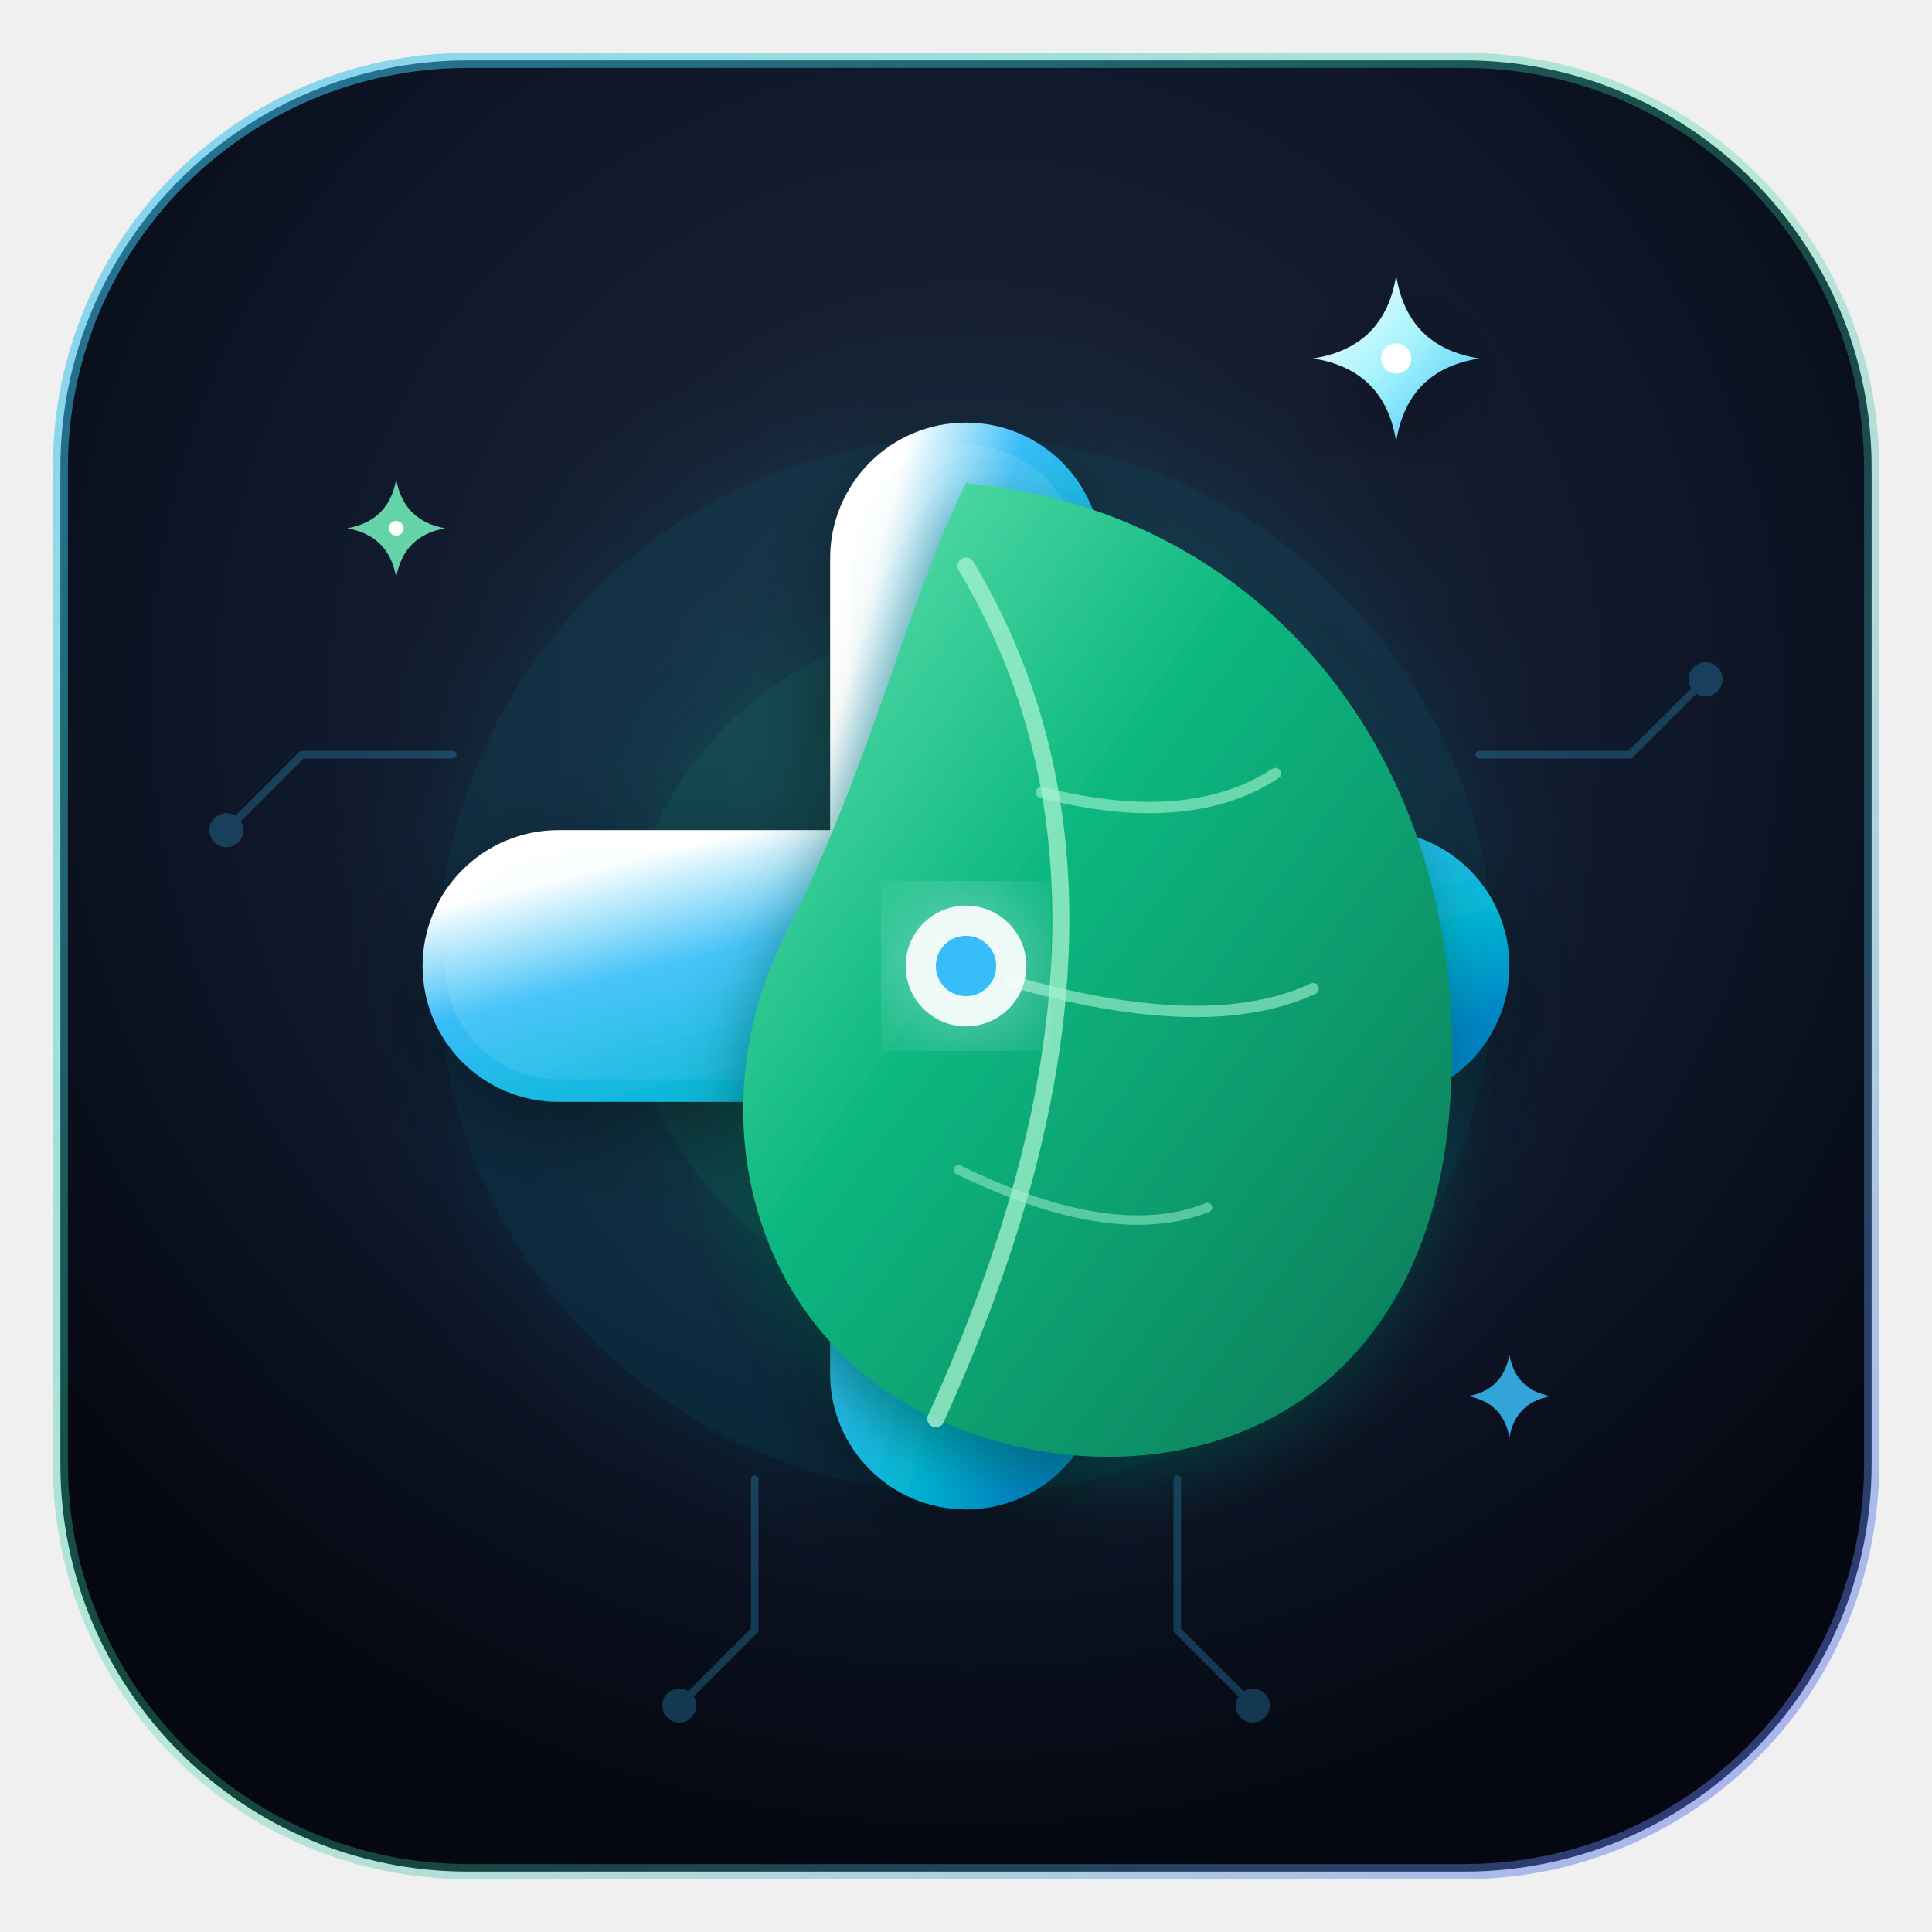
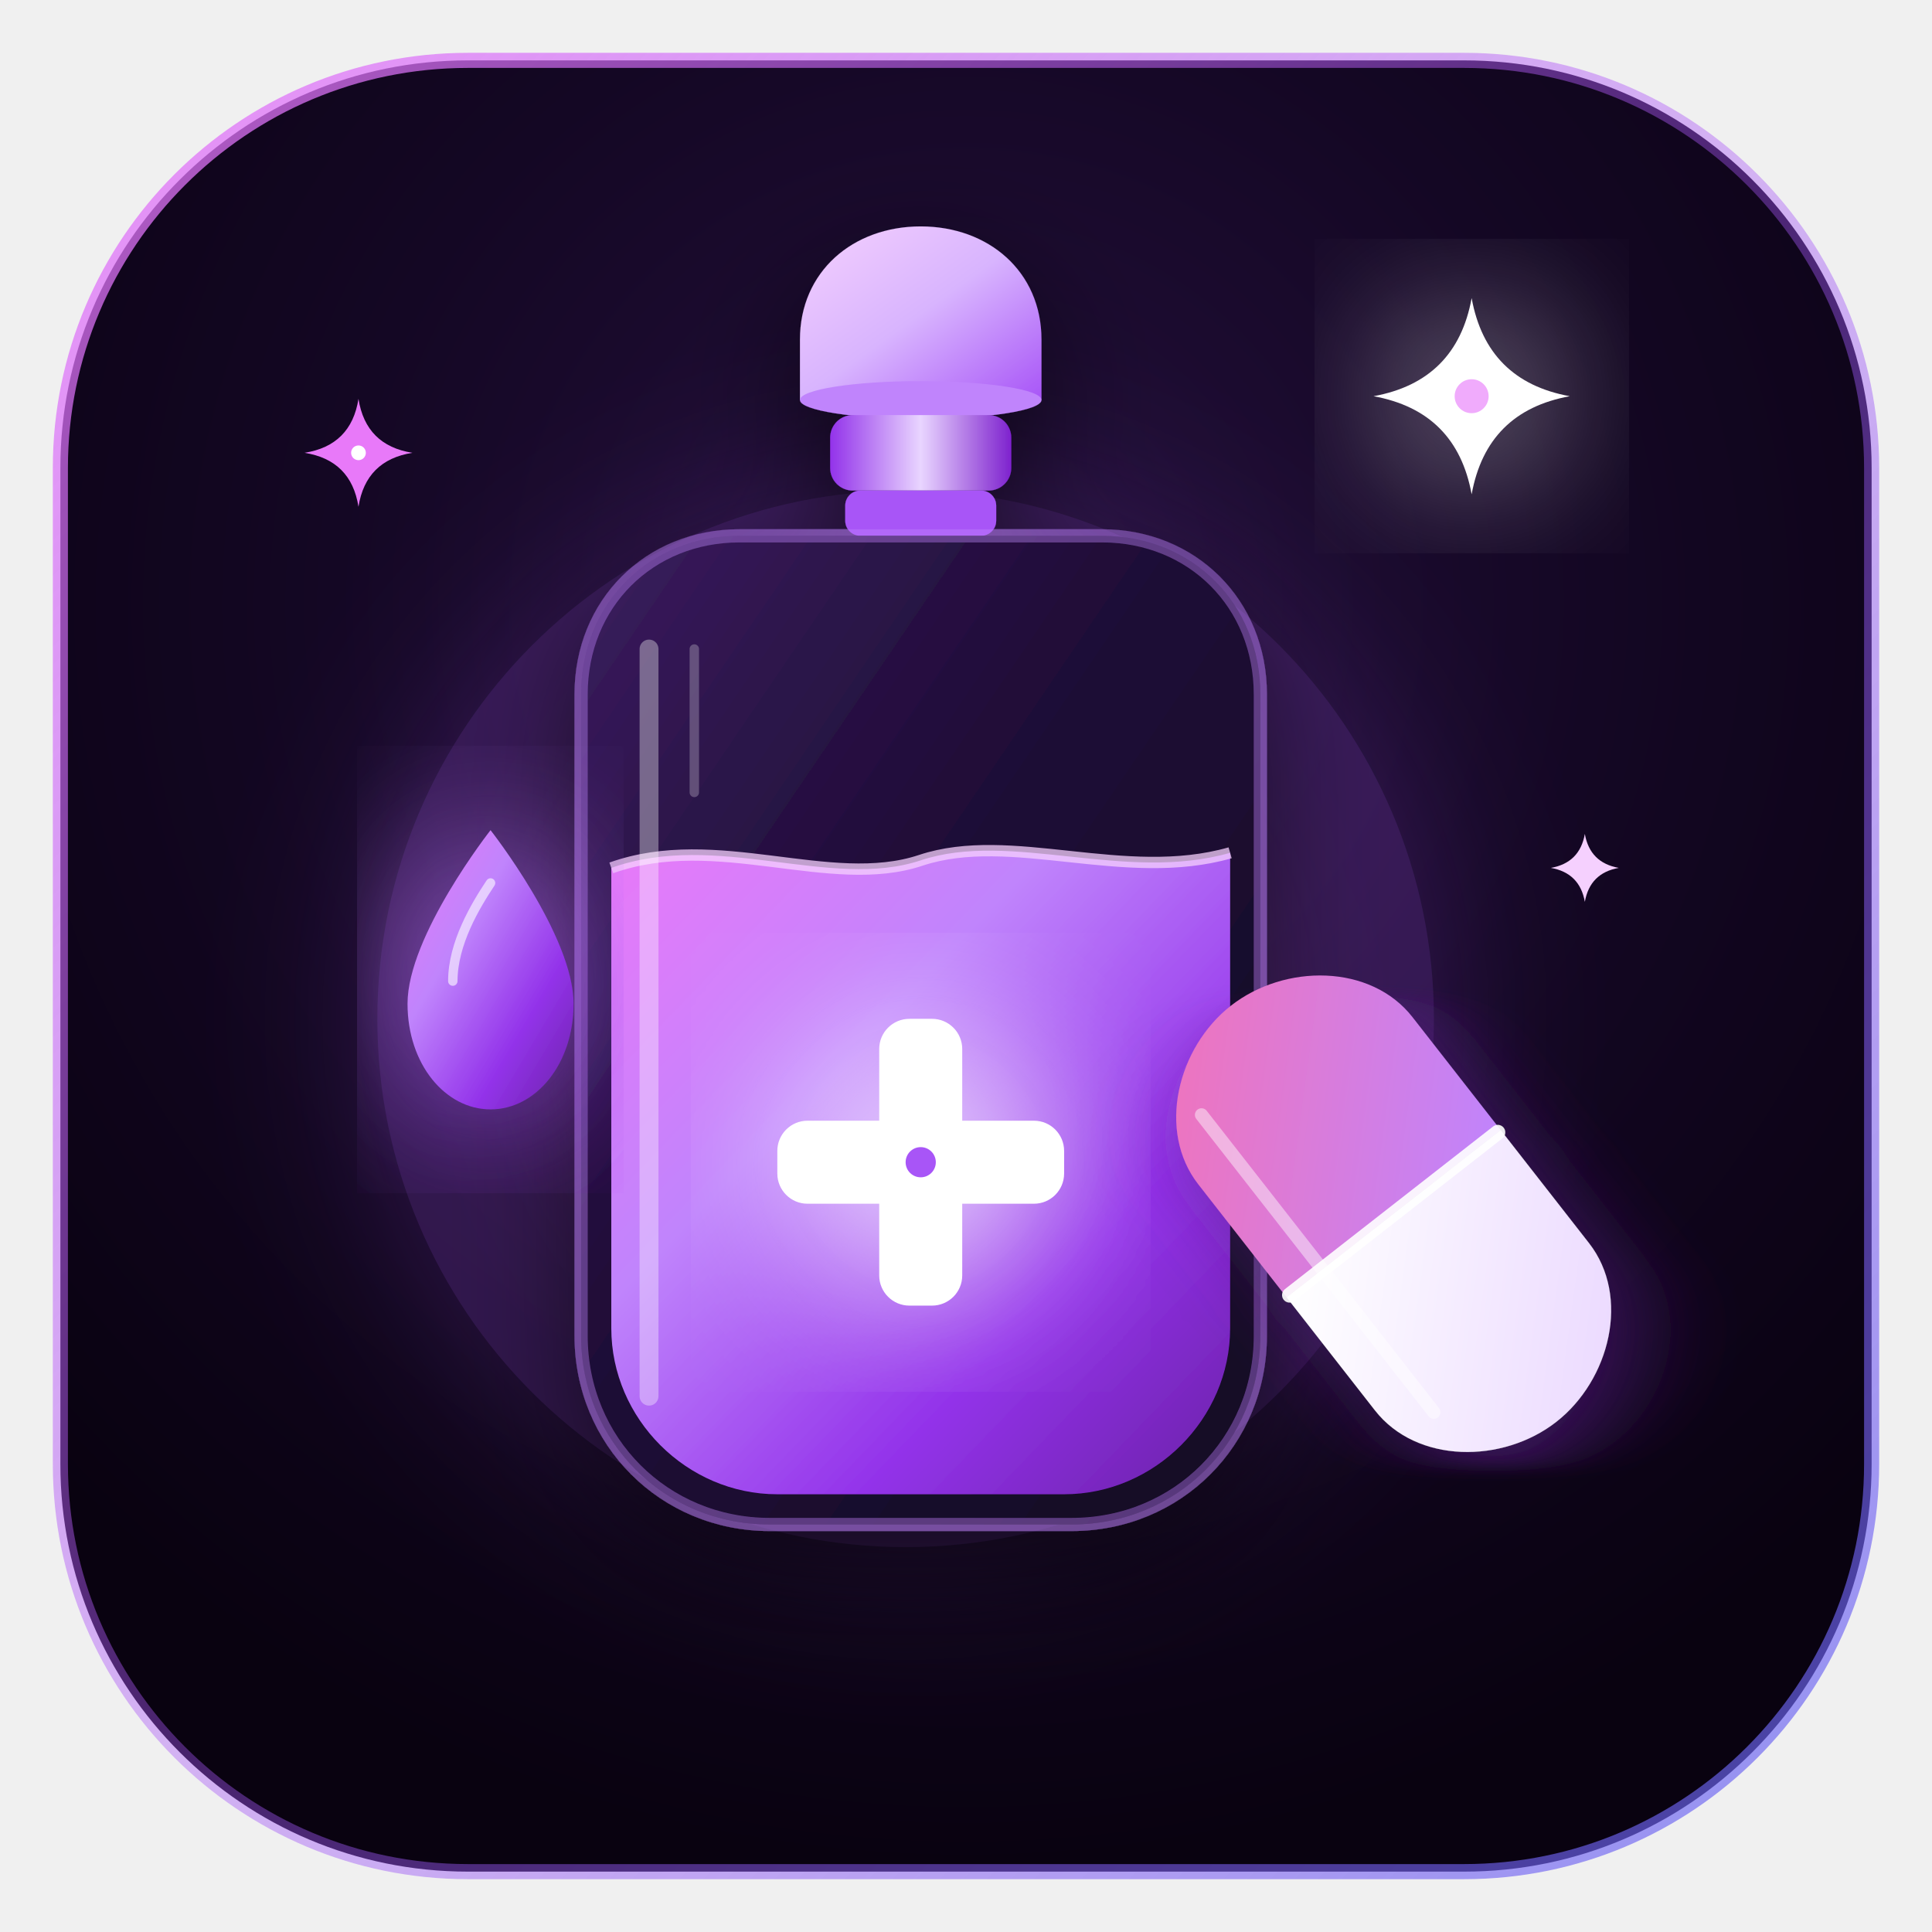
<svg xmlns="http://www.w3.org/2000/svg" width="512" height="512" viewBox="0 0 512 512" fill="none">
  <defs>
-     <radialGradient id="bg-glow" cx="50%" cy="35%" r="65%">
-       <stop offset="0%" stop-color="#1e293b" />
-       <stop offset="60%" stop-color="#0f172a" />
-       <stop offset="100%" stop-color="#050811" />
+     <radialGradient id="bg-purple-512" cx="50%" cy="30%" r="70%">
+       <stop offset="0%" stop-color="#24103c" />
+       <stop offset="50%" stop-color="#140724" />
+       <stop offset="100%" stop-color="#090210" />
    </radialGradient>
-     <linearGradient id="border-grad" x1="0%" y1="0%" x2="100%" y2="100%">
-       <stop offset="0%" stop-color="#38bdf8" stop-opacity="0.6" />
-       <stop offset="50%" stop-color="#34d399" stop-opacity="0.3" />
-       <stop offset="100%" stop-color="#6366f1" stop-opacity="0.5" />
+     <linearGradient id="border-purple-512" x1="0%" y1="0%" x2="100%" y2="100%">
+       <stop offset="0%" stop-color="#e879f9" stop-opacity="0.8" />
+       <stop offset="50%" stop-color="#a855f7" stop-opacity="0.4" />
+       <stop offset="100%" stop-color="#6366f1" stop-opacity="0.7" />
    </linearGradient>
-     <linearGradient id="cross-grad" x1="15%" y1="15%" x2="85%" y2="85%">
+     <linearGradient id="glass-body-512" x1="0%" y1="0%" x2="100%" y2="100%">
+       <stop offset="0%" stop-color="#3b1d60" />
+       <stop offset="40%" stop-color="#200d38" />
+       <stop offset="100%" stop-color="#120622" />
+     </linearGradient>
+     <linearGradient id="liquid-grad-512" x1="0%" y1="0%" x2="100%" y2="100%">
+       <stop offset="0%" stop-color="#e879f9" />
+       <stop offset="35%" stop-color="#c084fc" />
+       <stop offset="70%" stop-color="#9333ea" />
+       <stop offset="100%" stop-color="#6b21a8" />
+     </linearGradient>
+     <linearGradient id="cap-grad-512" x1="0%" y1="0%" x2="100%" y2="100%">
+       <stop offset="0%" stop-color="#f5d0fe" />
+       <stop offset="50%" stop-color="#d8b4fe" />
+       <stop offset="100%" stop-color="#a855f7" />
+     </linearGradient>
+     <linearGradient id="collar-grad-512" x1="0%" y1="0%" x2="100%" y2="0%">
+       <stop offset="0%" stop-color="#9333ea" />
+       <stop offset="50%" stop-color="#e9d5ff" />
+       <stop offset="100%" stop-color="#7e22ce" />
+     </linearGradient>
+     <linearGradient id="pill-top-512" x1="0%" y1="0%" x2="100%" y2="100%">
+       <stop offset="0%" stop-color="#f472b6" />
+       <stop offset="100%" stop-color="#c084fc" />
+     </linearGradient>
+     <linearGradient id="pill-bot-512" x1="0%" y1="0%" x2="100%" y2="100%">
      <stop offset="0%" stop-color="#ffffff" />
-       <stop offset="30%" stop-color="#38bdf8" />
-       <stop offset="70%" stop-color="#06b6d4" />
-       <stop offset="100%" stop-color="#0284c7" />
+       <stop offset="100%" stop-color="#e9d5ff" />
    </linearGradient>
-     <linearGradient id="leaf-grad" x1="0%" y1="0%" x2="100%" y2="100%">
-       <stop offset="0%" stop-color="#6ee7b7" />
-       <stop offset="40%" stop-color="#10b981" />
-       <stop offset="100%" stop-color="#047857" />
-     </linearGradient>
-     <linearGradient id="sparkle-grad" x1="0%" y1="0%" x2="100%" y2="100%">
-       <stop offset="0%" stop-color="#ffffff" />
-       <stop offset="50%" stop-color="#a5f3fc" />
-       <stop offset="100%" stop-color="#38bdf8" />
-     </linearGradient>
-     <filter id="aura-glow" x="-20%" y="-20%" width="140%" height="140%">
-       <feGaussianBlur stdDeviation="16" result="blur" />
+     <filter id="glow-purple-512" x="-30%" y="-30%" width="160%" height="160%">
+       <feGaussianBlur stdDeviation="22" result="blur" />
      <feComposite in="SourceGraphic" in2="blur" operator="over" />
    </filter>
-     <filter id="soft-shadow" x="-10%" y="-10%" width="120%" height="120%">
-       <feDropShadow dx="0" dy="8" stdDeviation="12" flood-color="#000000" flood-opacity="0.4" />
+     <filter id="soft-shadow-512" x="-20%" y="-20%" width="140%" height="140%">
+       <feDropShadow dx="0" dy="12" stdDeviation="16" flood-color="#000000" flood-opacity="0.6" />
    </filter>
-     <filter id="leaf-shadow" x="-20%" y="-20%" width="140%" height="140%">
-       <feDropShadow dx="-2" dy="6" stdDeviation="8" flood-color="#064e3b" flood-opacity="0.5" />
+     <filter id="drop-shadow-pill" x="-30%" y="-30%" width="160%" height="160%">
+       <feDropShadow dx="2" dy="8" stdDeviation="10" flood-color="#581c87" flood-opacity="0.6" />
    </filter>
  </defs>
-   <rect x="16" y="16" width="480" height="480" rx="108" fill="url(#bg-glow)" stroke="url(#border-grad)" stroke-width="4" />
-   <circle cx="256" cy="256" r="140" fill="#06b6d4" opacity="0.12" filter="url(#aura-glow)" />
-   <circle cx="256" cy="256" r="90" fill="#10b981" opacity="0.15" filter="url(#aura-glow)" />
-   <g opacity="0.25" stroke="#38bdf8" stroke-width="2" stroke-linecap="round">
-     <path d="M120 200 L80 200 L60 220" />
-     <circle cx="60" cy="220" r="3.5" fill="#38bdf8" />
-     <path d="M392 200 L432 200 L452 180" />
-     <circle cx="452" cy="180" r="3.5" fill="#38bdf8" />
-     <path d="M200 392 L200 432 L180 452" />
-     <circle cx="180" cy="452" r="3.5" fill="#38bdf8" />
-     <path d="M312 392 L312 432 L332 452" />
-     <circle cx="332" cy="452" r="3.5" fill="#38bdf8" />
+   <rect x="16" y="16" width="480" height="480" rx="108" fill="url(#bg-purple-512)" stroke="url(#border-purple-512)" stroke-width="4" />
+   <circle cx="240" cy="270" r="140" fill="#a855f7" opacity="0.22" filter="url(#glow-purple-512)" />
+   <circle cx="240" cy="270" r="80" fill="#e879f9" opacity="0.28" filter="url(#glow-purple-512)" />
+   <g filter="url(#soft-shadow-512)">
+     <path d="M212 90 C212 72 226 60 244 60 C262 60 276 72 276 90 L276 106 L212 106 Z" fill="url(#cap-grad-512)" />
+     <ellipse cx="244" cy="106" rx="32" ry="5" fill="#c084fc" />
+     <rect x="220" y="110" width="48" height="20" rx="6" fill="url(#collar-grad-512)" />
+     <rect x="224" y="130" width="40" height="12" rx="4" fill="#a855f7" />
+     <path d="M196 142 L292 142 C316 142 334 160 334 184 L334 354 C334 382 312 404 284 404 L204 404 C176 404 154 382 154 354 L154 184 C154 160 172 142 196 142 Z" fill="url(#glass-body-512)" stroke="#c084fc" stroke-width="3.5" stroke-opacity="0.4" />
+     <path d="M162 230 C190 220 220 236 244 228 C268 220 298 234 326 226 L326 352 C326 376 306 396 282 396 L206 396 C182 396 162 376 162 352 Z" fill="url(#liquid-grad-512)" />
+     <path d="M162 230 C190 220 220 236 244 228 C268 220 298 234 326 226" stroke="#f5d0fe" stroke-width="3" opacity="0.75" fill="none" />
+     <path d="M172 172 L172 370" stroke="#ffffff" stroke-width="5" stroke-linecap="round" opacity="0.35" />
+     <path d="M184 172 L184 210" stroke="#ffffff" stroke-width="2.5" stroke-linecap="round" opacity="0.25" />
+     <g filter="url(#glow-purple-512)">
+       <rect x="233" y="270" width="22" height="76" rx="8" fill="#ffffff" />
+       <rect x="206" y="297" width="76" height="22" rx="8" fill="#ffffff" />
+       <circle cx="244" cy="308" r="4" fill="#a855f7" />
+     </g>
  </g>
-   <g filter="url(#soft-shadow)">
-     <rect x="220" y="112" width="72" height="288" rx="36" fill="url(#cross-grad)" />
-     <rect x="112" y="220" width="288" height="72" rx="36" fill="url(#cross-grad)" />
+   <g transform="translate(362, 335) rotate(-38)" filter="url(#drop-shadow-pill)">
+     <path d="M-22 -44 C-22 -62 -4 -76 14 -76 C32 -76 50 -62 50 -44 L50 -6 L-22 -6 Z" fill="url(#pill-top-512)" />
+     <path d="M-22 -6 L50 -6 L50 32 C50 50 32 64 14 64 C-4 64 -22 50 -22 32 Z" fill="url(#pill-bot-512)" />
+     <rect x="-23" y="-8" width="74" height="4" rx="2" fill="#ffffff" opacity="0.9" />
+     <path d="M-10 -58 L-10 42" stroke="#ffffff" stroke-width="3.5" stroke-linecap="round" opacity="0.45" />
  </g>
-   <g opacity="0.35">
-     <rect x="226" y="118" width="60" height="130" rx="30" fill="url(#sparkle-grad)" opacity="0.4" />
-     <rect x="118" y="226" width="130" height="60" rx="30" fill="url(#sparkle-grad)" opacity="0.4" />
+   <g transform="translate(108, 220)" filter="url(#glow-purple-512)">
+     <path d="M22 0 C22 0 44 28 44 46 C44 62 34 74 22 74 C10 74 0 62 0 46 C0 28 22 0 22 0 Z" fill="url(#liquid-grad-512)" />
+     <path d="M12 40 C12 30 18 20 22 14" stroke="#ffffff" stroke-width="2.5" stroke-linecap="round" opacity="0.6" />
  </g>
-   <g filter="url(#leaf-shadow)">
-     <path d="M256 128 C340 136 392 208 384 296 C376 384 300 400 248 376 C200 354 184 296 208 248 C232 200 240 160 256 128 Z" fill="url(#leaf-grad)" />
-     <path d="M256 150 Q310 240 248 376" stroke="#a7f3d0" stroke-width="4.5" stroke-linecap="round" opacity="0.75" fill="none" />
-     <path d="M276 210 Q315 220 338 205" stroke="#a7f3d0" stroke-width="3" stroke-linecap="round" opacity="0.6" fill="none" />
-     <path d="M268 260 Q320 275 348 262" stroke="#a7f3d0" stroke-width="3" stroke-linecap="round" opacity="0.6" fill="none" />
-     <path d="M254 310 Q295 330 320 320" stroke="#a7f3d0" stroke-width="2.5" stroke-linecap="round" opacity="0.5" fill="none" />
+   <g transform="translate(390, 105)">
+     <path d="M0 -26 Q4 -4 26 0 Q4 4 0 26 Q-4 4 -26 0 Q-4 -4 0 -26 Z" fill="#ffffff" filter="url(#glow-purple-512)" />
+     <circle cx="0" cy="0" r="4.5" fill="#f0abfc" />
  </g>
-   <g filter="url(#aura-glow)">
-     <circle cx="256" cy="256" r="16" fill="#ffffff" opacity="0.9" />
-     <circle cx="256" cy="256" r="8" fill="#38bdf8" />
-   </g>
-   <g transform="translate(370, 95)">
-     <path d="M0 -22 Q3 -3 22 0 Q3 3 0 22 Q-3 3 -22 0 Q-3 -3 0 -22 Z" fill="url(#sparkle-grad)" filter="url(#soft-shadow)" />
-     <circle cx="0" cy="0" r="4" fill="#ffffff" />
-   </g>
-   <g transform="translate(105, 140) scale(0.65)">
-     <path d="M0 -20 Q3 -3 20 0 Q3 3 0 20 Q-3 3 -20 0 Q-3 -3 0 -20 Z" fill="#6ee7b7" opacity="0.9" />
+   <g transform="translate(95, 120) scale(0.65)">
+     <path d="M0 -22 Q3 -3 22 0 Q3 3 0 22 Q-3 3 -22 0 Q-3 -3 0 -22 Z" fill="#e879f9" />
    <circle cx="0" cy="0" r="3" fill="#ffffff" />
  </g>
-   <g transform="translate(400, 370) scale(0.55)">
-     <path d="M0 -20 Q3 -3 20 0 Q3 3 0 20 Q-3 3 -20 0 Q-3 -3 0 -20 Z" fill="#38bdf8" opacity="0.85" />
+   <g transform="translate(420, 230) scale(0.45)">
+     <path d="M0 -20 Q3 -3 20 0 Q3 3 0 20 Q-3 3 -20 0 Q-3 -3 0 -20 Z" fill="#f5d0fe" />
  </g>
</svg>
